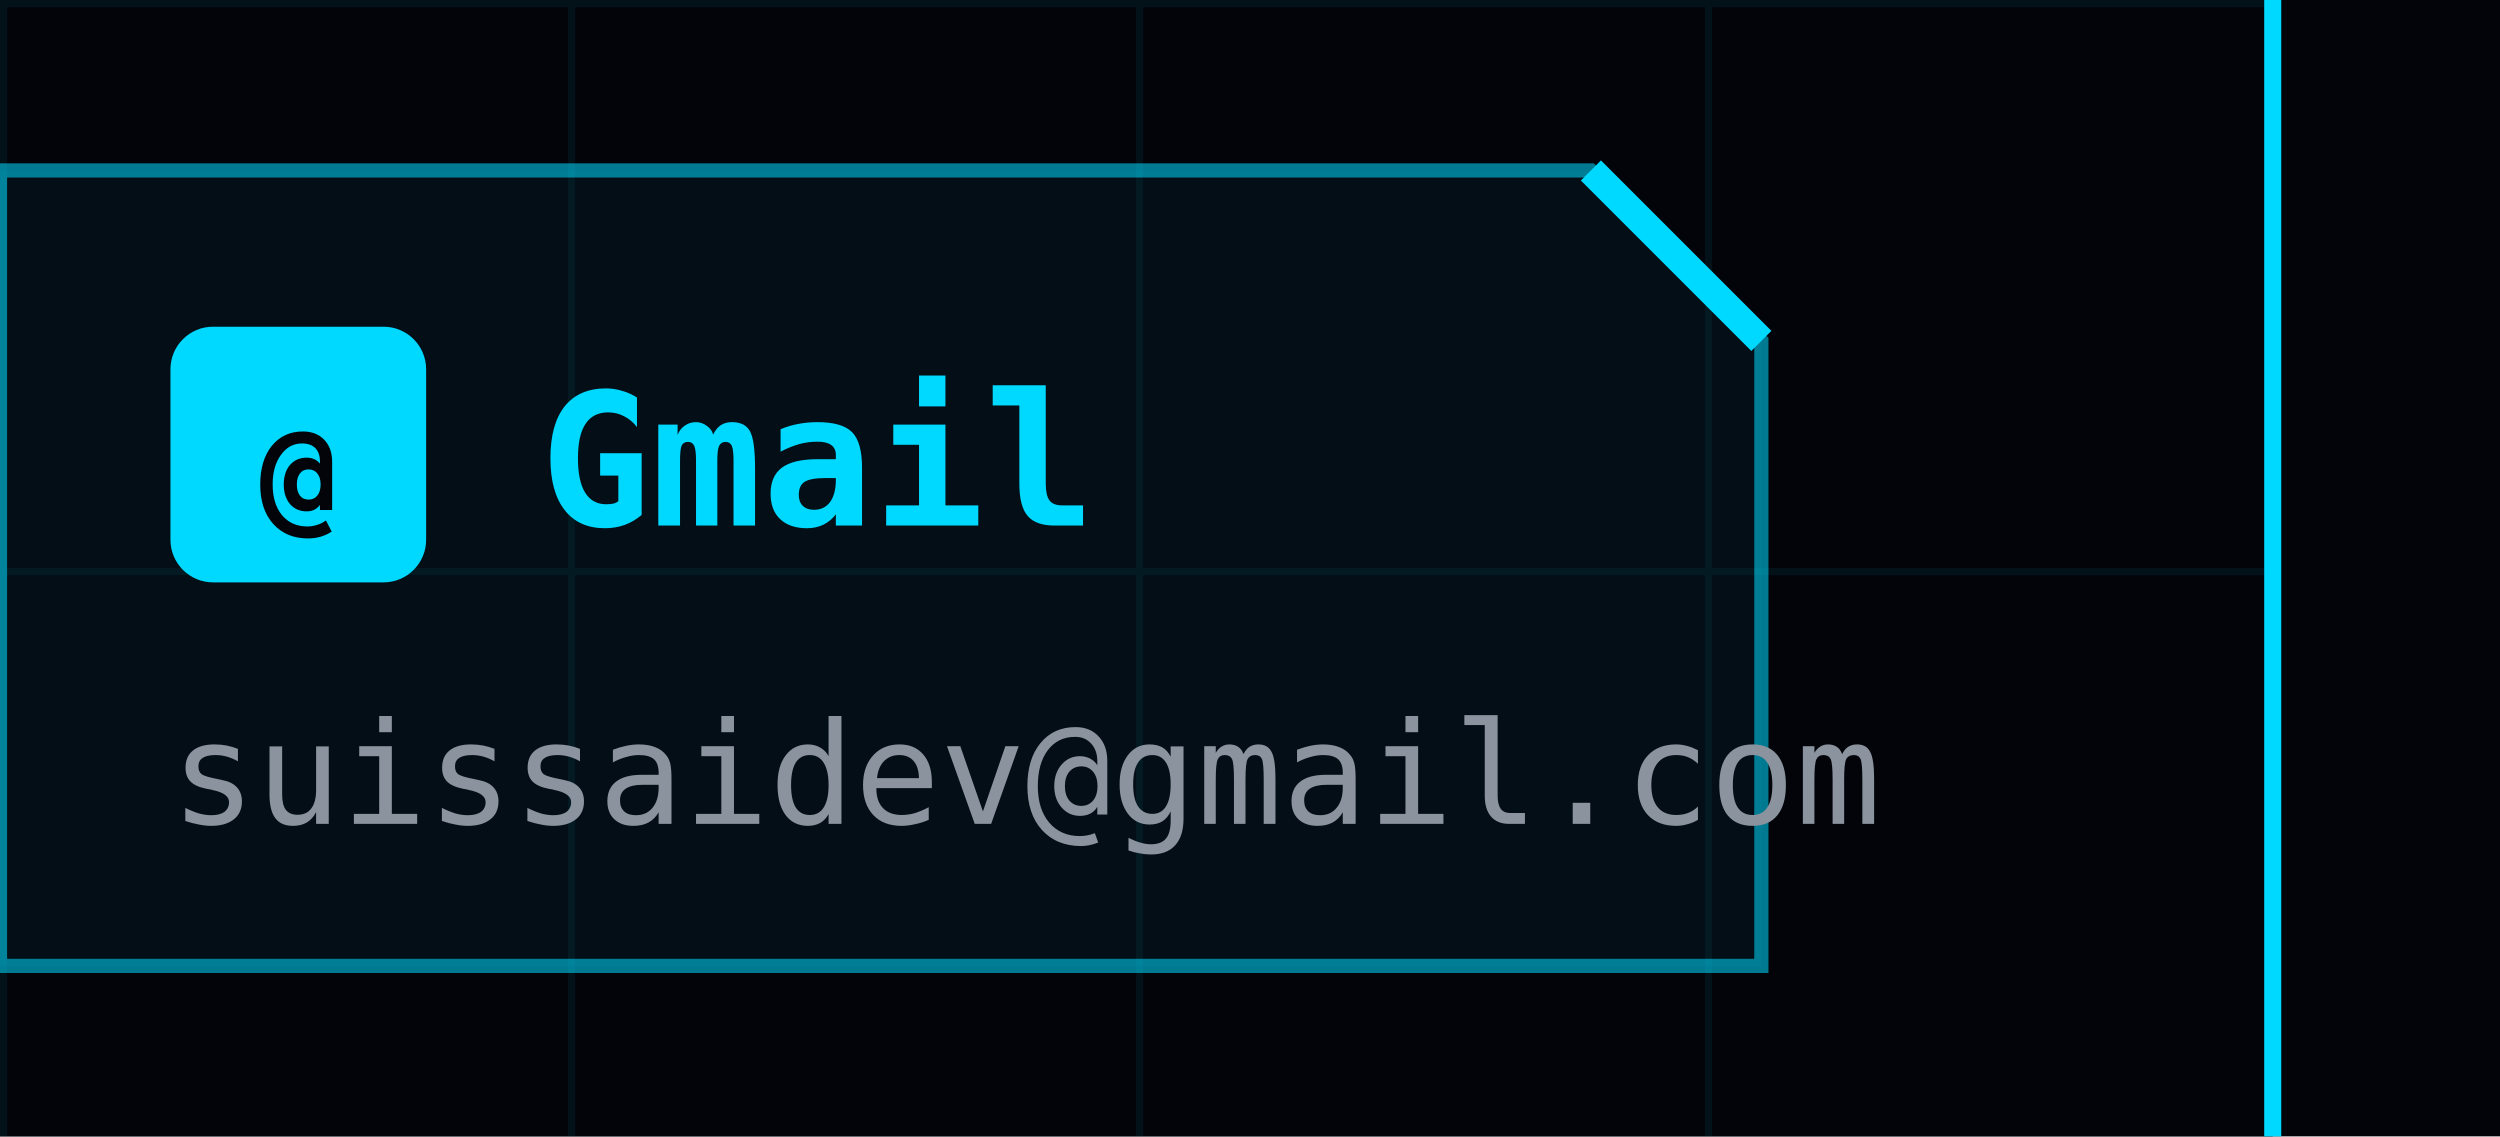
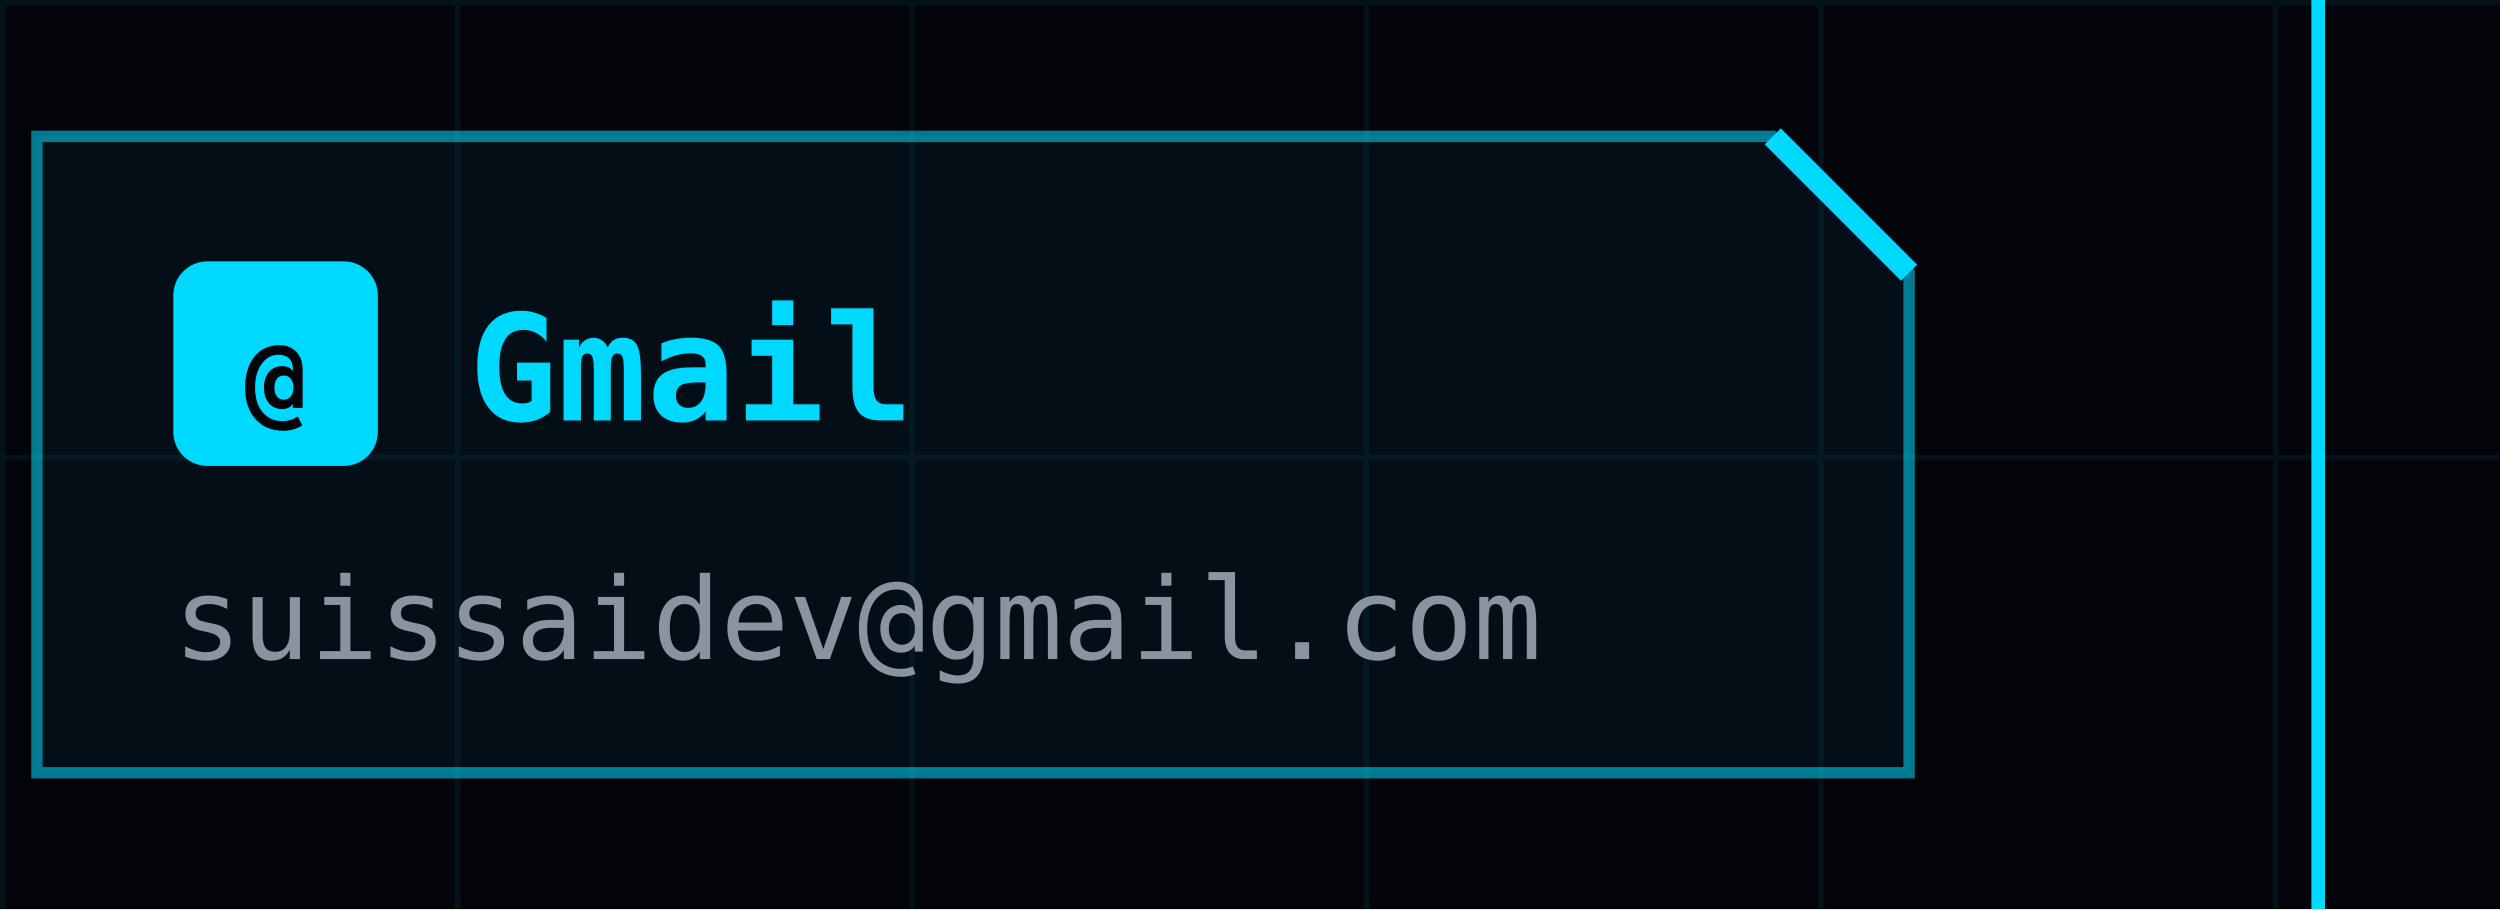
- <svg xmlns="http://www.w3.org/2000/svg" width="176" height="80" viewBox="0 0 176 80" role="img" aria-labelledby="t d">
+ <svg xmlns="http://www.w3.org/2000/svg" width="220" height="80" viewBox="0 0 220 80" role="img" aria-labelledby="t d">
  <style>text{font-family:ui-monospace,SFMono-Regular,Menlo,Consolas,monospace}.dim{fill:#8b949e}.cy{fill:#00d9ff}.wh{fill:#f0fbff}@keyframes fadein{from{opacity:0;transform:translateX(-6px)}to{opacity:1;transform:none}}.ln{animation:fadein .35s ease-out both}@media(prefers-reduced-motion:reduce){*{animation:none!important}}</style>
  <defs>
    <pattern id="grid" x="0" width="40" height="40" patternUnits="userSpaceOnUse">
      <path d="M40 0H0V40" fill="none" stroke="#00d9ff" stroke-opacity=".06" />
    </pattern>
    <filter id="glow" x="-50%" y="-50%" width="200%" height="200%">
      <feGaussianBlur stdDeviation="6" />
    </filter>
  </defs>
-   <path d="M160 -40V120" fill="none" stroke="#00d9ff" stroke-width="3" opacity=".55" filter="url(#glow)" />
-   <rect x="0" y="0" width="176" height="80" fill="#03040a" />
-   <rect x="0" y="0" width="160" height="80" fill="#03040a" />
-   <rect x="0" y="0" width="160" height="80" fill="url(#grid)" />
+   <rect x="0" y="0" width="220" height="80" fill="#03040a" />
+   <rect x="0" y="0" width="220" height="80" fill="url(#grid)" />
  <g class="ln" style="animation-delay:.25s">
-     <path d="M0 12H112L124 24V68H0Z" fill="#00d9ff" fill-opacity=".05" />
-     <path d="M0 12H112L124 24V68H0Z" fill="none" stroke="#00d9ff" stroke-opacity=".55" />
-     <path d="M112 12L124 24" stroke="#00d9ff" stroke-width="2" />
-     <rect x="12" y="23" width="18" height="18" rx="3" fill="#00d9ff" />
-     <text x="21" y="36.5" text-anchor="middle" font-weight="700" fill="#03040a" style="font-size:9px">@</text>
-     <text x="38" y="37" font-weight="700" class="cy" style="font-size:13px">Gmail</text>
-     <text x="12" y="58" class="dim" style="font-size:10px">suissaidev@gmail.com</text>
+     <path d="M3.25 12H156L168 24V68H3.25Z" fill="#00d9ff" fill-opacity=".05" />
+     <path d="M3.25 12H156L168 24V68H3.25Z" fill="none" stroke="#00d9ff" stroke-opacity=".55" />
+     <path d="M156 12L168 24" stroke="#00d9ff" stroke-width="2" />
+     <g transform="translate(3.25 0)">
+       <rect x="12" y="23" width="18" height="18" rx="3" fill="#00d9ff" />
+       <text x="21" y="36.5" text-anchor="middle" font-weight="700" fill="#03040a" style="font-size:9px">@</text>
+       <text x="38" y="37" font-weight="700" class="cy" style="font-size:13px">Gmail</text>
+       <text x="12" y="58" class="dim" style="font-size:10px">suissaidev@gmail.com</text>
+     </g>
  </g>
-   <path d="M160 0V80" fill="none" stroke="#00d9ff" stroke-width="1.2" />
+   <path d="M204 -40V120" fill="none" stroke="#00d9ff" stroke-width="3" opacity=".55" filter="url(#glow)" />
+   <path d="M204 0V80" fill="none" stroke="#00d9ff" stroke-width="1.2" />
</svg>
